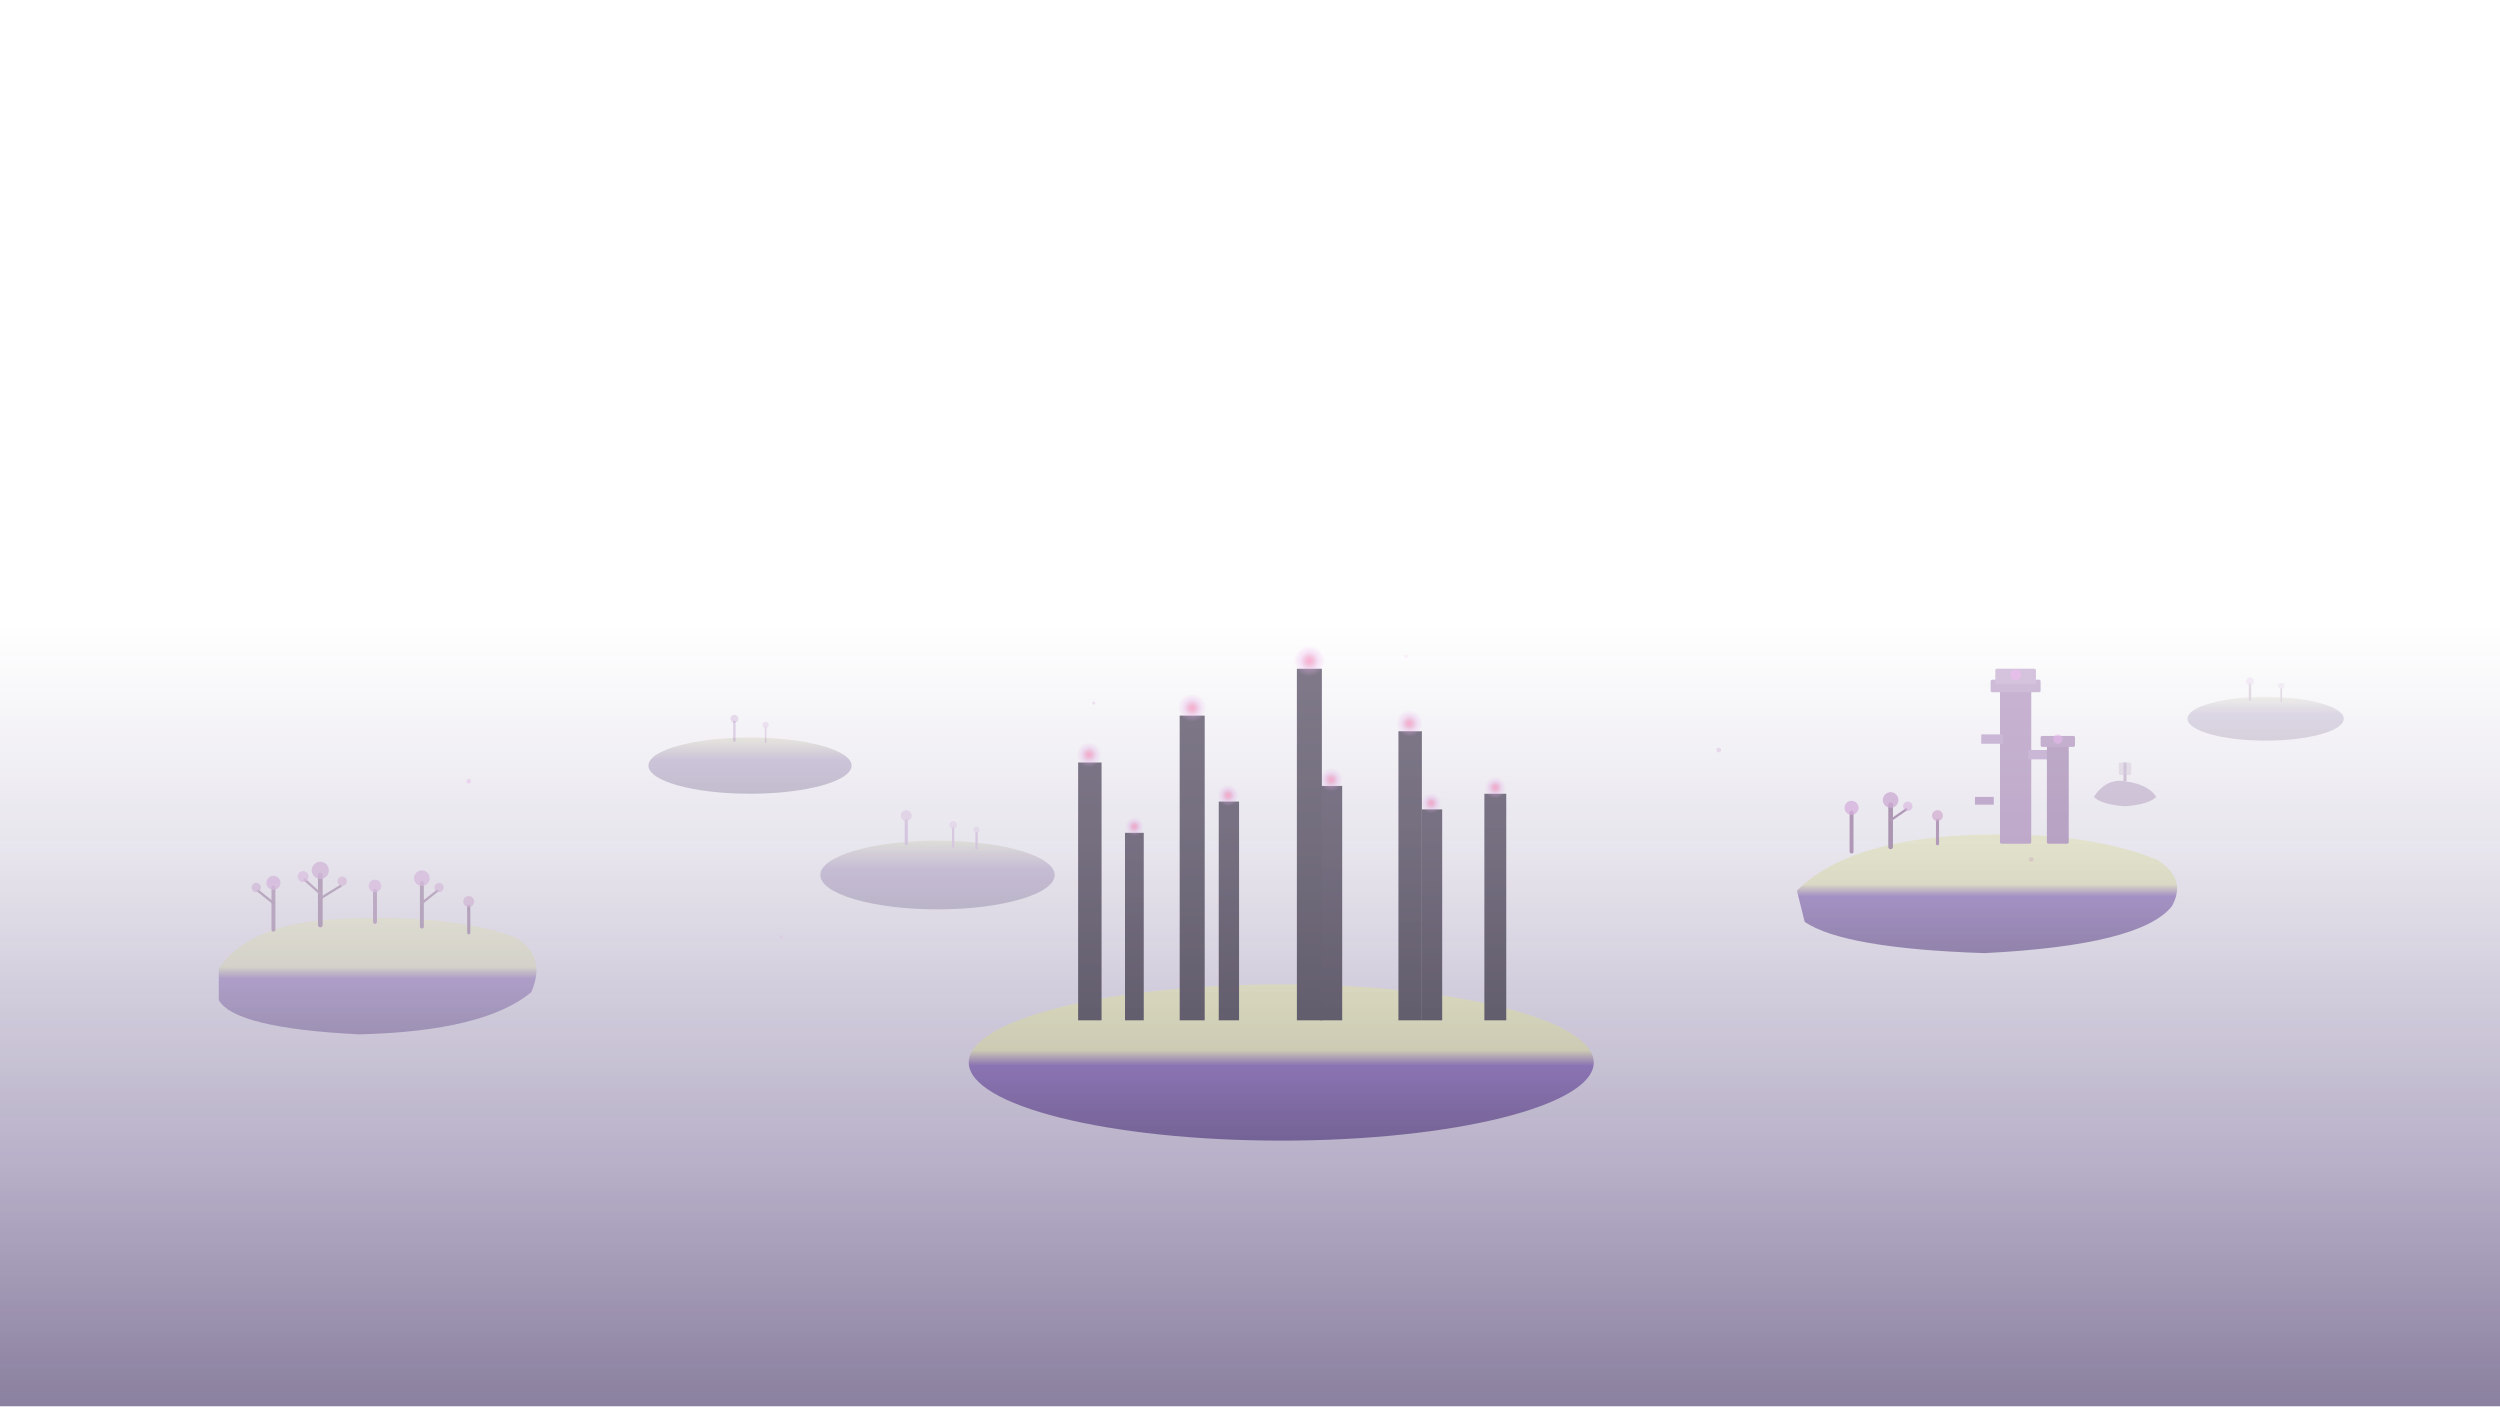
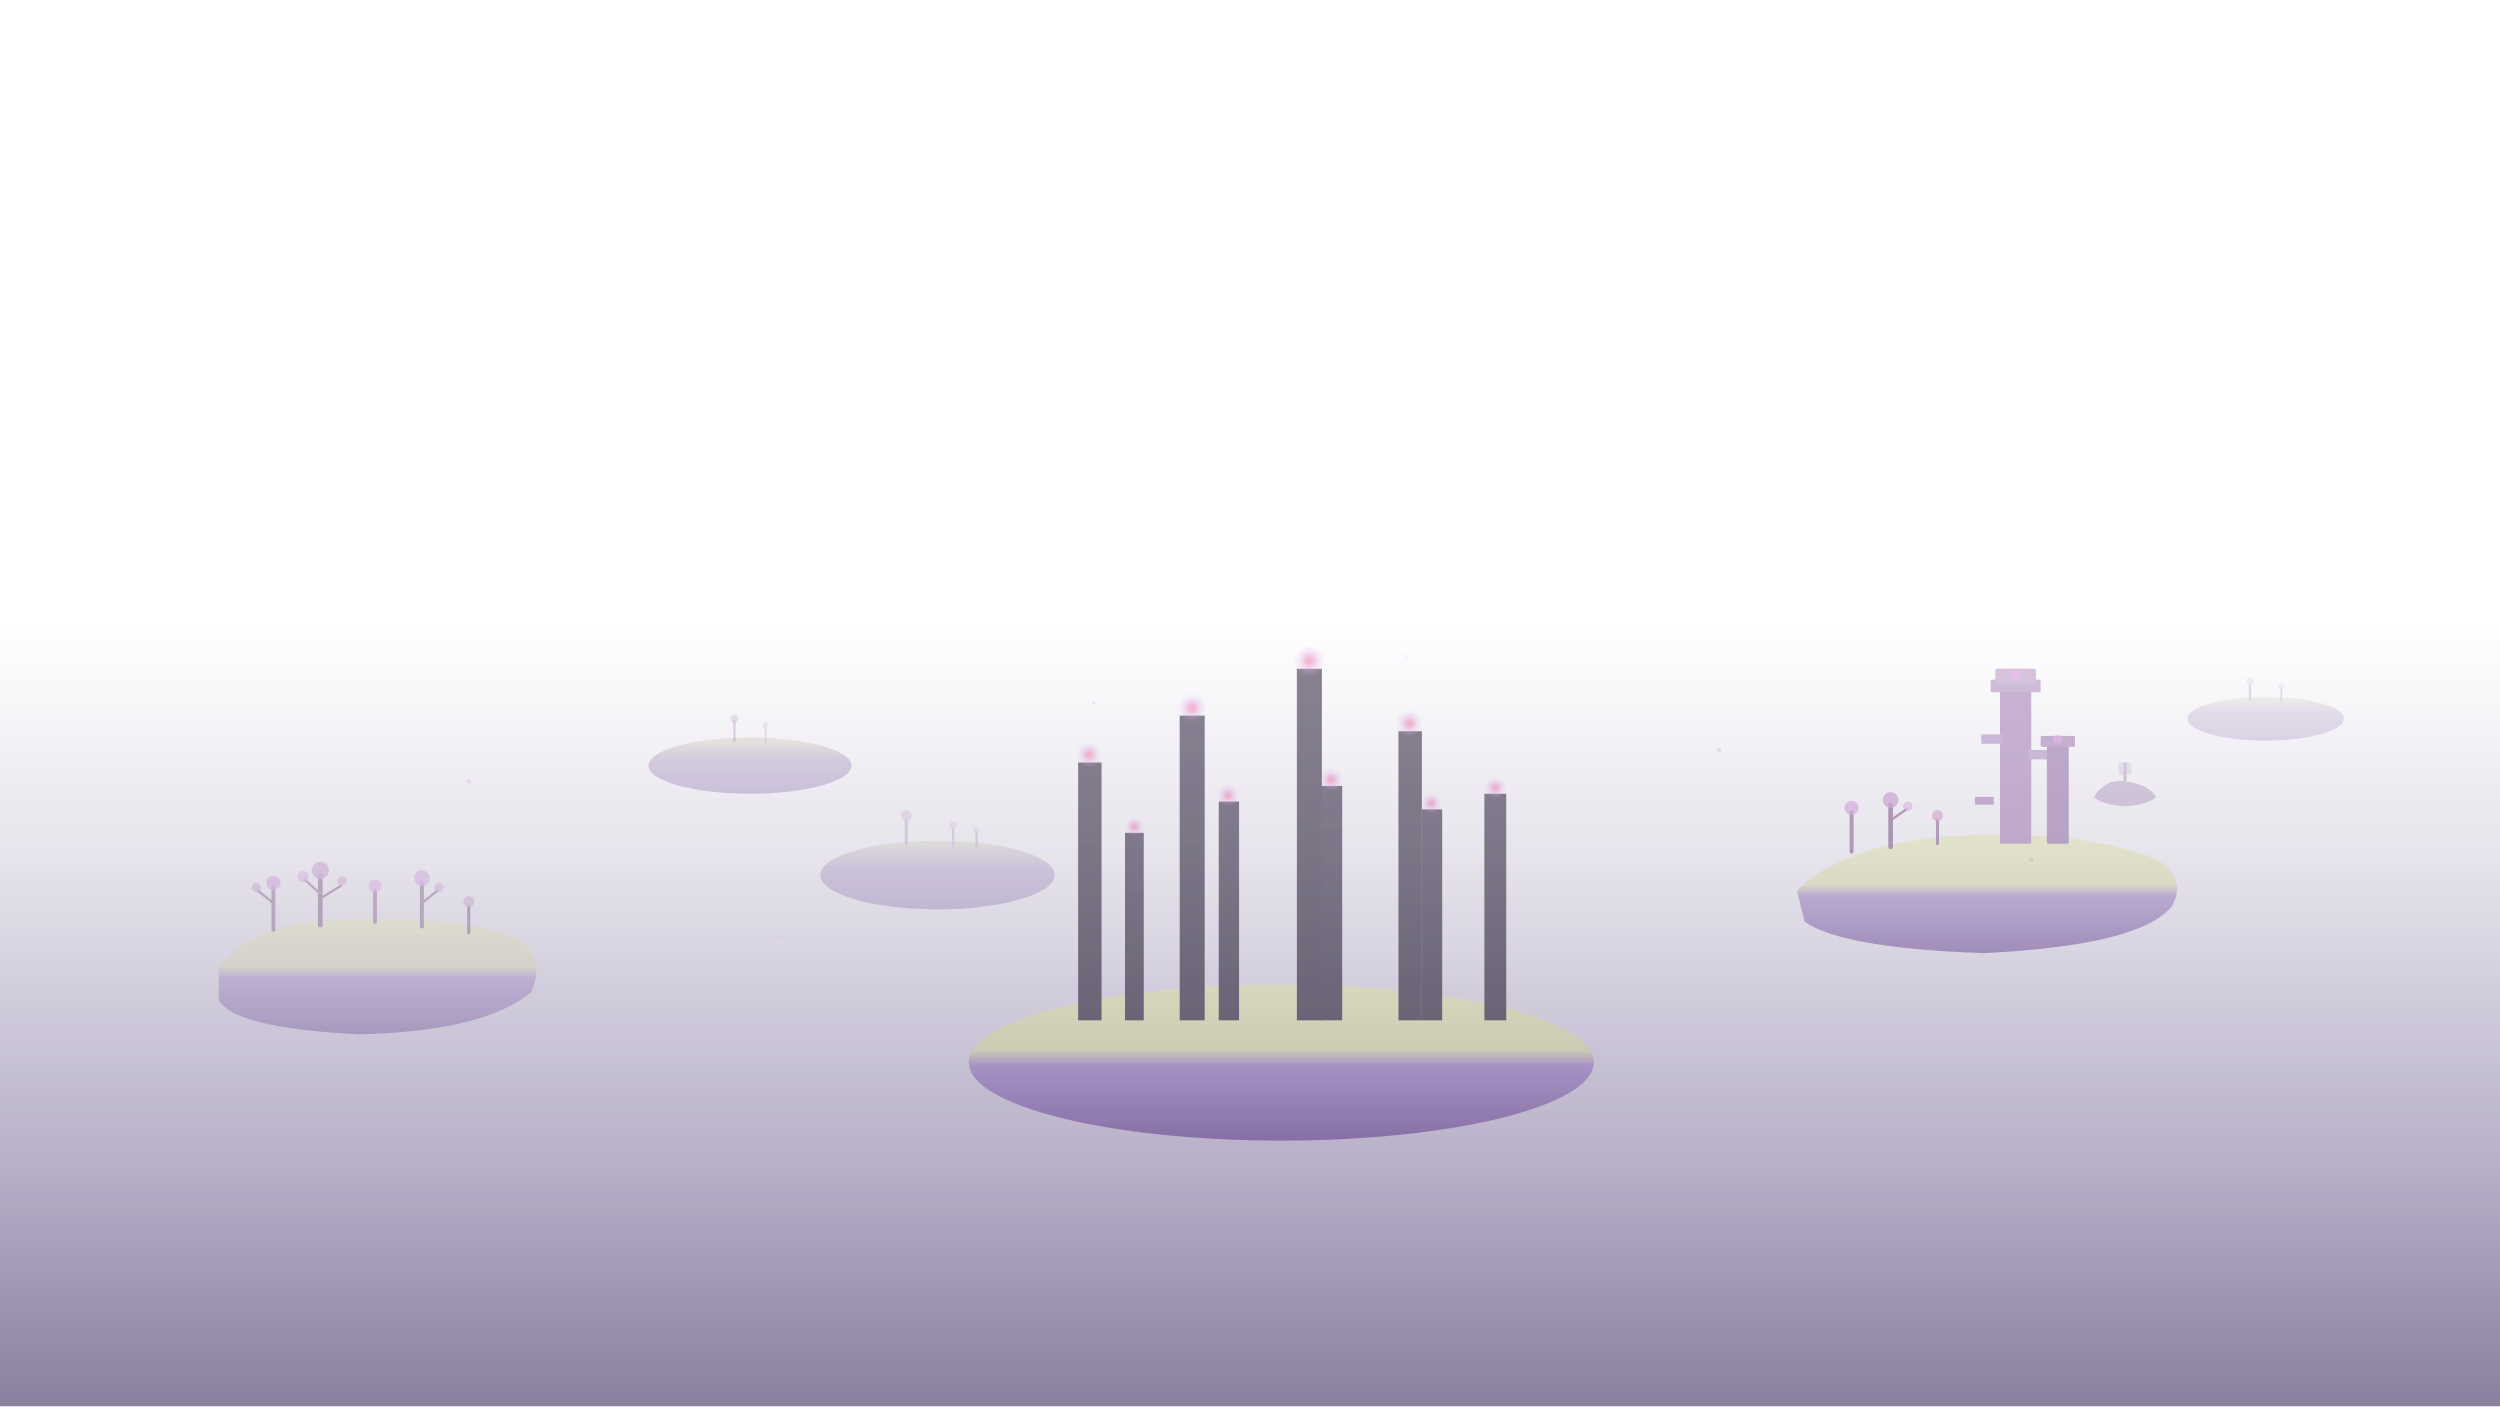
<svg xmlns="http://www.w3.org/2000/svg" viewBox="0 0 1600 900" preserveAspectRatio="xMidYMid slice">
  <defs>
-     <linearGradient id="end-fog" x1="0" y1="0" x2="0" y2="1">
+     <linearGradient id="end-fog" x1="0" y1="0" x2="0" y2="1" gradientUnits="objectBoundingBox">
      <stop offset="0%" stop-color="#2F195F" stop-opacity="0" />
      <stop offset="30%" stop-color="#2F195F" stop-opacity="0.12" />
      <stop offset="70%" stop-color="#2F195F" stop-opacity="0.35" />
      <stop offset="100%" stop-color="#2A1850" stop-opacity="0.55" />
    </linearGradient>
-     <linearGradient id="endstone" x1="0" y1="0" x2="0" y2="1">
+     <linearGradient id="endstone" x1="0" y1="0" x2="0" y2="1" gradientUnits="objectBoundingBox">
      <stop offset="0%" stop-color="#DDDFA5" />
      <stop offset="42%" stop-color="#D0D298" />
-       <stop offset="52%" stop-color="#5A3498" />
-       <stop offset="100%" stop-color="#3A2068" />
+       <stop offset="52%" stop-color="#8B6AB8" />
+       <stop offset="100%" stop-color="#5A3888" />
    </linearGradient>
-     <linearGradient id="endstone-far" x1="0" y1="0" x2="0" y2="1">
+     <linearGradient id="endstone-far" x1="0" y1="0" x2="0" y2="1" gradientUnits="objectBoundingBox">
      <stop offset="0%" stop-color="#B8BA85" />
-       <stop offset="40%" stop-color="#4A2878" />
-       <stop offset="100%" stop-color="#2A1850" />
+       <stop offset="40%" stop-color="#6A4098" />
+       <stop offset="100%" stop-color="#4A2878" />
    </linearGradient>
-     <radialGradient id="crystal-glow">
+     <radialGradient id="crystal-glow" gradientUnits="objectBoundingBox">
      <stop offset="0%" stop-color="#FF66AA" stop-opacity="0.95" />
      <stop offset="30%" stop-color="#E060A0" stop-opacity="0.6" />
      <stop offset="60%" stop-color="#DA73DE" stop-opacity="0.3" />
      <stop offset="100%" stop-color="#DA73DE" stop-opacity="0" />
    </radialGradient>
-     <linearGradient id="obsidian" x1="0" y1="0" x2="0" y2="1">
-       <stop offset="0%" stop-color="#1A0F2B" />
-       <stop offset="50%" stop-color="#120A20" />
-       <stop offset="100%" stop-color="#0A0614" />
+     <linearGradient id="obsidian" x1="0" y1="0" x2="0" y2="1" gradientUnits="objectBoundingBox">
+       <stop offset="0%" stop-color="#2A1F3B" />
+       <stop offset="50%" stop-color="#201830" />
+       <stop offset="100%" stop-color="#181124" />
    </linearGradient>
-     <linearGradient id="dragon-breath" x1="0" y1="0" x2="1" y2="1">
+     <linearGradient id="dragon-breath" x1="0" y1="0" x2="1" y2="1" gradientUnits="objectBoundingBox">
      <stop offset="0%" stop-color="#A040C0" stop-opacity="0.3" />
      <stop offset="100%" stop-color="#DA73DE" stop-opacity="0" />
    </linearGradient>
  </defs>
  <rect x="0" y="400" width="1600" height="500" fill="url(#end-fog)" />
  <g opacity="0.55">
    <ellipse cx="820" cy="680" rx="200" ry="50" fill="url(#endstone)" />
    <rect x="720" y="533" width="12" height="120" fill="url(#obsidian)" />
    <circle cx="726" cy="529" r="6" fill="url(#crystal-glow)" />
    <rect x="780" y="513" width="13" height="140" fill="url(#obsidian)" />
    <circle cx="786" cy="509" r="7" fill="url(#crystal-glow)" />
    <rect x="845" y="503" width="14" height="150" fill="url(#obsidian)" />
    <circle cx="852" cy="499" r="7.5" fill="url(#crystal-glow)" />
    <rect x="910" y="518" width="13" height="135" fill="url(#obsidian)" />
    <circle cx="916" cy="514" r="6.5" fill="url(#crystal-glow)" />
    <rect x="690" y="488" width="15" height="165" fill="url(#obsidian)" />
    <circle cx="697" cy="483" r="8" fill="url(#crystal-glow)" />
    <rect x="755" y="458" width="16" height="195" fill="url(#obsidian)" />
    <circle cx="763" cy="453" r="9" fill="url(#crystal-glow)" />
    <rect x="830" y="428" width="16" height="225" fill="url(#obsidian)" />
    <circle cx="838" cy="423" r="10" fill="url(#crystal-glow)" />
    <rect x="895" y="468" width="15" height="185" fill="url(#obsidian)" />
    <circle cx="902" cy="463" r="8.5" fill="url(#crystal-glow)" />
    <rect x="950" y="508" width="14" height="145" fill="url(#obsidian)" />
    <circle cx="957" cy="504" r="7" fill="url(#crystal-glow)" />
  </g>
  <g opacity="0.32">
    <path d="M140,620 Q160,590 220,588 Q290,585 330,600 Q350,612 340,635 Q310,660 230,662 Q150,658 140,640 Z" fill="url(#endstone)" />
    <line x1="175" y1="595" x2="175" y2="568" stroke="#6A3870" stroke-width="2.5" stroke-linecap="round" />
    <line x1="175" y1="578" x2="165" y2="570" stroke="#603468" stroke-width="1.5" stroke-linecap="round" />
    <circle cx="175" cy="565" r="4.5" fill="#B868C0" opacity="0.8" />
    <circle cx="164" cy="568" r="3" fill="#A860B0" opacity="0.7" />
    <line x1="205" y1="592" x2="205" y2="560" stroke="#5A2860" stroke-width="3" stroke-linecap="round" />
    <line x1="205" y1="572" x2="195" y2="563" stroke="#6A3870" stroke-width="1.5" stroke-linecap="round" />
    <line x1="205" y1="575" x2="218" y2="567" stroke="#603468" stroke-width="1.5" stroke-linecap="round" />
    <circle cx="205" cy="557" r="5.5" fill="#A860B0" opacity="0.8" />
    <circle cx="194" cy="561" r="3.5" fill="#C070C8" opacity="0.7" />
    <circle cx="219" cy="564" r="3" fill="#B060A8" opacity="0.65" />
    <line x1="240" y1="590" x2="240" y2="570" stroke="#724078" stroke-width="2.5" stroke-linecap="round" />
    <circle cx="240" cy="567" r="4" fill="#C070C8" opacity="0.75" />
    <line x1="270" y1="593" x2="270" y2="565" stroke="#603468" stroke-width="2.5" stroke-linecap="round" />
    <line x1="270" y1="578" x2="280" y2="570" stroke="#6A3870" stroke-width="1.5" stroke-linecap="round" />
    <circle cx="270" cy="562" r="5" fill="#B868C0" opacity="0.75" />
    <circle cx="281" cy="568" r="3" fill="#A860B0" opacity="0.6" />
    <line x1="300" y1="597" x2="300" y2="580" stroke="#5A2860" stroke-width="2" stroke-linecap="round" />
    <circle cx="300" cy="577" r="3.5" fill="#B060A8" opacity="0.7" />
  </g>
  <g opacity="0.45">
    <path d="M1150,570 Q1180,540 1250,535 Q1330,530 1380,550 Q1400,562 1390,580 Q1370,605 1270,610 Q1180,607 1155,590 Z" fill="url(#endstone)" />
    <rect x="1280" y="440" width="20" height="100" rx="1" fill="#8C60A0" />
    <rect x="1274" y="435" width="32" height="8" rx="1" fill="#9A70B0" />
    <rect x="1277" y="428" width="26" height="10" rx="1" fill="#A880B8" />
    <rect x="1268" y="470" width="14" height="6" fill="#9A70B0" />
    <rect x="1298" y="480" width="14" height="6" fill="#9A70B0" />
    <rect x="1264" y="510" width="12" height="5" fill="#8C60A0" />
    <rect x="1310" y="475" width="14" height="65" rx="1" fill="#7C5090" />
    <rect x="1306" y="471" width="22" height="7" rx="1" fill="#8C60A0" />
    <circle cx="1290" cy="432" r="3.5" fill="#DA73DE" opacity="0.7" />
    <circle cx="1317" cy="473" r="3" fill="#DA73DE" opacity="0.6" />
    <g opacity="0.5" transform="translate(1340,510)">
      <path d="M0,0 Q8,-12 20,-10 Q35,-8 40,0 Q35,5 20,6 Q5,5 0,0 Z" fill="#6C4080" />
      <line x1="20" y1="-10" x2="20" y2="-22" stroke="#5C3070" stroke-width="2" />
      <rect x="16" y="-22" width="8" height="8" rx="1" fill="#7C5090" opacity="0.5" />
    </g>
    <line x1="1185" y1="545" x2="1185" y2="520" stroke="#6A3870" stroke-width="2.5" stroke-linecap="round" />
    <circle cx="1185" cy="517" r="4.5" fill="#B868C0" opacity="0.75" />
    <line x1="1210" y1="542" x2="1210" y2="515" stroke="#603468" stroke-width="3" stroke-linecap="round" />
    <line x1="1210" y1="525" x2="1220" y2="518" stroke="#6A3870" stroke-width="1.5" stroke-linecap="round" />
    <circle cx="1210" cy="512" r="5" fill="#A860B0" opacity="0.8" />
    <circle cx="1221" cy="516" r="3" fill="#C070C8" opacity="0.6" />
    <line x1="1240" y1="540" x2="1240" y2="525" stroke="#724078" stroke-width="2" stroke-linecap="round" />
    <circle cx="1240" cy="522" r="3.5" fill="#B060A8" opacity="0.7" />
  </g>
  <ellipse cx="480" cy="490" rx="65" ry="18" fill="url(#endstone-far)" opacity="0.22" />
  <line x1="470" y1="474" x2="470" y2="462" stroke="#8040A0" stroke-width="1.5" stroke-linecap="round" opacity="0.2" />
  <circle cx="470" cy="460" r="2.5" fill="#A060B0" opacity="0.18" />
  <line x1="490" y1="475" x2="490" y2="466" stroke="#9050A0" stroke-width="1" stroke-linecap="round" opacity="0.18" />
  <circle cx="490" cy="464" r="2" fill="#B870C0" opacity="0.15" />
  <g opacity="0.15">
    <ellipse cx="1450" cy="460" rx="50" ry="14" fill="url(#endstone-far)" />
    <line x1="1440" y1="448" x2="1440" y2="438" stroke="#603468" stroke-width="1.5" stroke-linecap="round" />
    <circle cx="1440" cy="436" r="2.5" fill="#B868C0" opacity="0.7" />
    <line x1="1460" y1="449" x2="1460" y2="441" stroke="#5A2860" stroke-width="1" stroke-linecap="round" />
    <circle cx="1460" cy="439" r="2" fill="#A860B0" opacity="0.6" />
  </g>
  <g opacity="0.2">
    <ellipse cx="600" cy="560" rx="75" ry="22" fill="url(#endstone-far)" />
    <line x1="580" y1="540" x2="580" y2="525" stroke="#8040A0" stroke-width="2" stroke-linecap="round" />
    <circle cx="580" cy="522" r="3.5" fill="#A060B0" opacity="0.7" />
    <line x1="610" y1="542" x2="610" y2="530" stroke="#9050A8" stroke-width="1.5" stroke-linecap="round" />
    <circle cx="610" cy="528" r="2.5" fill="#B870C8" opacity="0.6" />
    <line x1="625" y1="543" x2="625" y2="533" stroke="#8848A0" stroke-width="1.5" stroke-linecap="round" />
    <circle cx="625" cy="531" r="2" fill="#A868B8" opacity="0.5" />
  </g>
  <circle cx="300" cy="500" r="1.5" fill="#DA73DE" opacity="0.2" />
  <circle cx="700" cy="450" r="1" fill="#A860B0" opacity="0.15" />
  <circle cx="1100" cy="480" r="1.5" fill="#B868C0" opacity="0.18" />
  <circle cx="500" cy="600" r="1" fill="#DA73DE" opacity="0.12" />
  <circle cx="1300" cy="550" r="1.5" fill="#A050B0" opacity="0.15" />
  <circle cx="900" cy="420" r="1" fill="#DA73DE" opacity="0.1" />
</svg>
